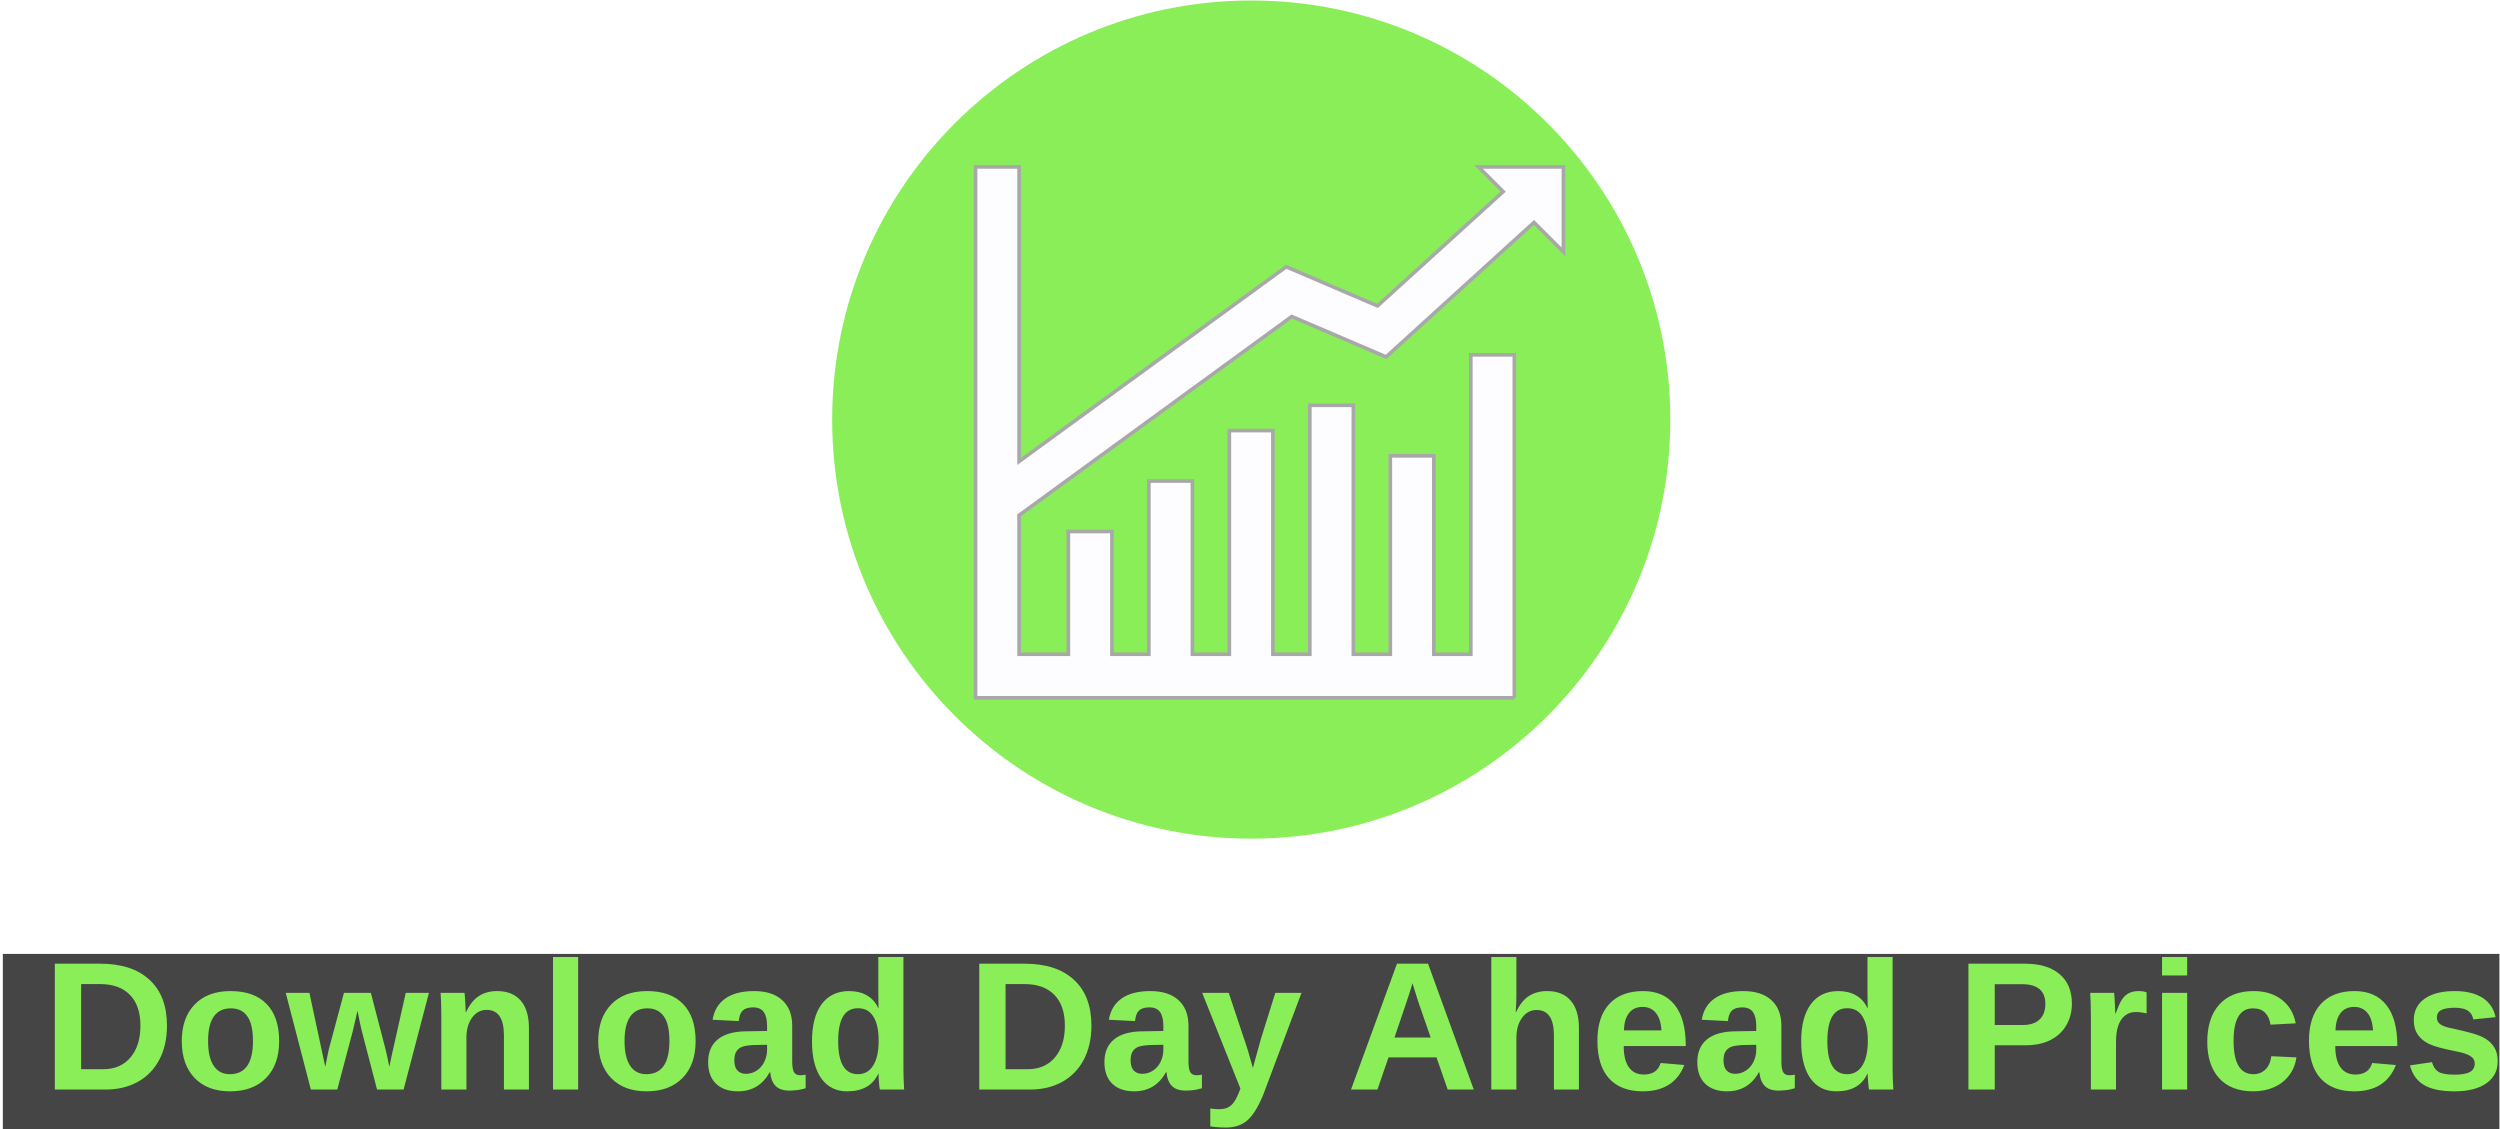
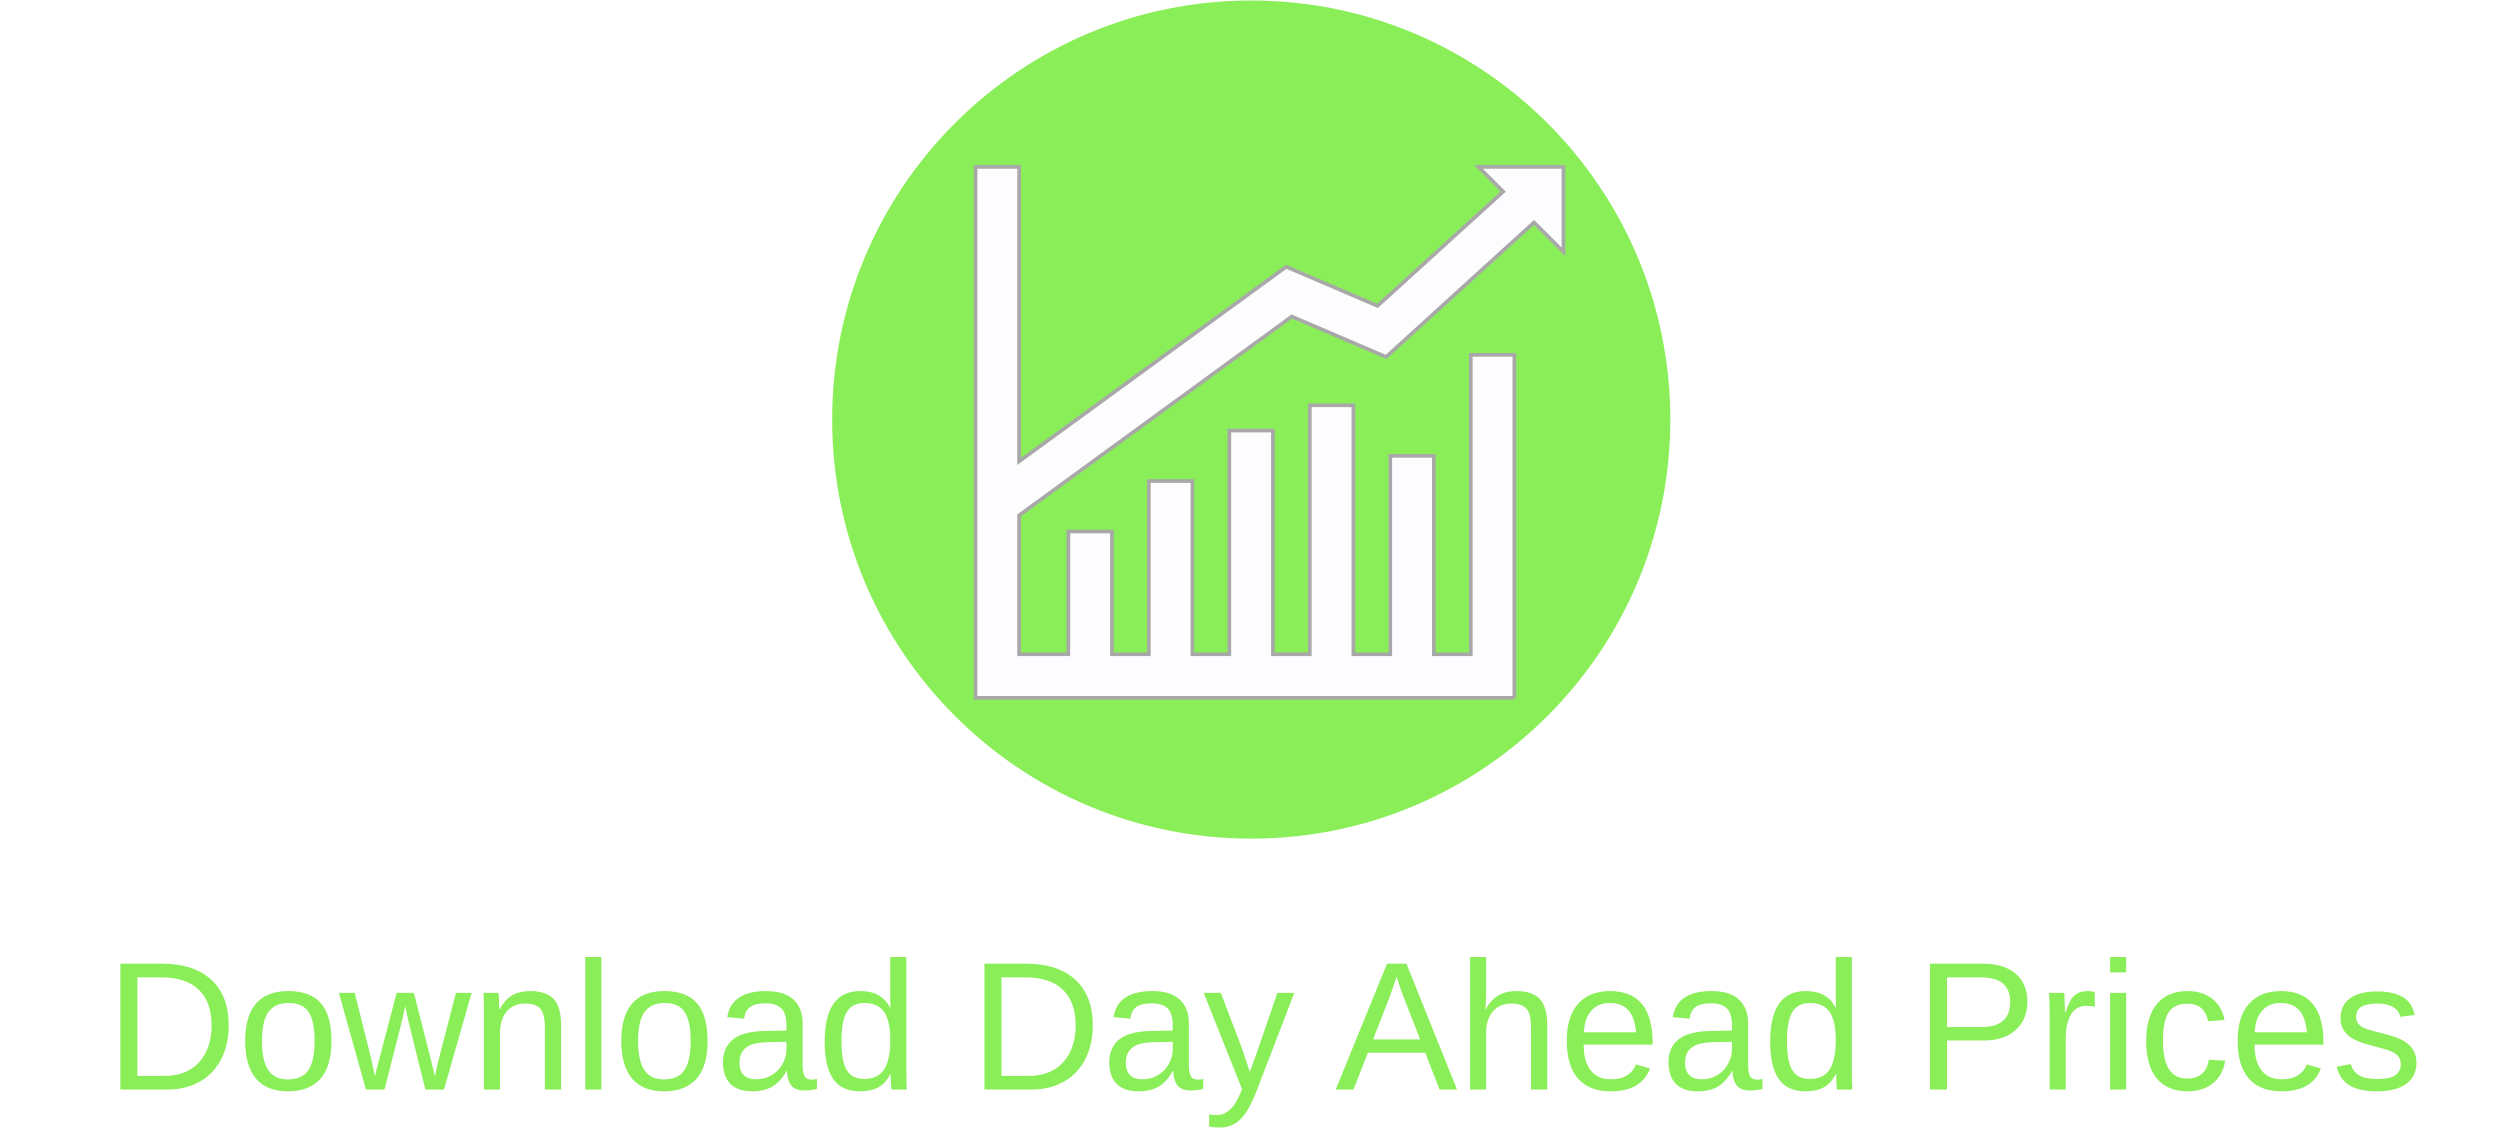
<svg xmlns="http://www.w3.org/2000/svg" version="1.1" id="Capa_1" x="0px" y="0px" viewBox="0 0 328.102 148.042" xml:space="preserve" width="328.102" height="148.042">
  <defs id="defs4209" />
-   <rect y="125.192" x="0.372" height="23.171" width="327.652" id="rect1225" style="font-style:normal;font-variant:normal;font-weight:normal;font-stretch:normal;font-size:13.333px;line-height:1.25;font-family:Arial;-inkscape-font-specification:'Arial, Normal';font-variant-ligatures:normal;font-variant-caps:normal;font-variant-numeric:normal;font-feature-settings:normal;text-align:start;letter-spacing:-0.072px;word-spacing:0px;writing-mode:lr-tb;text-anchor:start;opacity:1;fill:#454545;fill-opacity:1;fill-rule:evenodd;stroke:none;stroke-width:8.917;stroke-linecap:round;stroke-linejoin:round;stroke-miterlimit:4;stroke-dasharray:none;stroke-dashoffset:0;stroke-opacity:1;paint-order:stroke fill markers" />
  <circle id="circle3" r="55" cy="55.065" cx="164.214" style="fill:#8aee59;fill-opacity:1" />
  <g id="g4174" transform="matrix(0.4788729,0,0,0.4788729,128.0337,18.16988)" style="fill:#fdfdff;fill-opacity:1;stroke:#a8a8a8;stroke-opacity:1">
    <path style="fill:#fdfdff;fill-opacity:1;stroke:#a8a8a8;stroke-opacity:1" d="M 147.668,153.307 H 0 V 7.799 H 11.934 V 88.513 L 85.13,35.169 110.149,45.891 144.596,14.577 137.812,7.799 h 23.295 V 31.088 L 153.04,23.021 112.507,59.872 86.657,48.803 11.934,103.281 v 38.087 H 25.431 V 107.72 h 11.934 v 33.647 H 47.49 V 93.889 h 11.934 v 47.478 H 69.55 v -61.31 h 11.934 v 61.304 h 10.12 V 73.136 h 11.934 v 68.231 h 10.126 V 86.979 h 11.934 v 54.388 h 10.126 V 59.305 h 11.934 v 94.002 z" id="path4172" />
  </g>
  <g id="g4176" transform="translate(81.95492,-23.78137)">
</g>
  <g id="g4178" transform="translate(81.95492,-23.78137)">
</g>
  <g id="g4180" transform="translate(81.95492,-23.78137)">
</g>
  <g id="g4182" transform="translate(81.95492,-23.78137)">
</g>
  <g id="g4184" transform="translate(81.95492,-23.78137)">
</g>
  <g id="g4186" transform="translate(81.95492,-23.78137)">
</g>
  <g id="g4188" transform="translate(81.95492,-23.78137)">
</g>
  <g id="g4190" transform="translate(81.95492,-23.78137)">
</g>
  <g id="g4192" transform="translate(81.95492,-23.78137)">
</g>
  <g id="g4194" transform="translate(81.95492,-23.78137)">
</g>
  <g id="g4196" transform="translate(81.95492,-23.78137)">
</g>
  <g id="g4198" transform="translate(81.95492,-23.78137)">
</g>
  <g id="g4200" transform="translate(81.95492,-23.78137)">
</g>
  <g id="g4202" transform="translate(81.95492,-23.78137)">
</g>
  <g id="g4204" transform="translate(81.95492,-23.78137)">
</g>
  <g id="Artboard" transform="translate(119.7368,-163.2896)">
</g>
  <g aria-label="Download Historical Wind Data" style="font-style:normal;font-variant:normal;font-weight:normal;font-stretch:normal;font-size:13.333px;line-height:1.25;font-family:Arial;-inkscape-font-specification:'Arial, Normal';font-variant-ligatures:normal;font-variant-caps:normal;font-variant-numeric:normal;font-feature-settings:normal;text-align:start;letter-spacing:0px;word-spacing:0px;writing-mode:lr-tb;text-anchor:start;fill:#000000;fill-opacity:1;stroke:none" id="text4854" transform="translate(-174.7126,-275.6259)" />
-   <text xml:space="preserve" style="font-style:normal;font-variant:normal;font-weight:bold;font-stretch:normal;font-size:24px;line-height:1.25;font-family:Arial;-inkscape-font-specification:'Arial, Bold';font-variant-ligatures:normal;font-variant-caps:normal;font-variant-numeric:normal;font-feature-settings:normal;text-align:start;letter-spacing:0px;word-spacing:0px;writing-mode:lr-tb;text-anchor:start;fill:#8aee59;fill-opacity:1;stroke:none" id="text846" y="142.993" x="5.584">
-     <tspan id="tspan844" x="5.584" y="142.993">Download Day Ahead Prices</tspan>
+   <g id="g4176-1" transform="translate(81.95492,-23.78137)">
+ </g>
+   <g id="g4178-3" transform="translate(81.95492,-23.78137)">
+ </g>
+   <g id="g4180-2" transform="translate(81.95492,-23.78137)">
+ </g>
+   <g id="g4182-4" transform="translate(81.95492,-23.78137)">
+ </g>
+   <g id="g4184-8" transform="translate(81.95492,-23.78137)">
+ </g>
+   <g id="g4186-8" transform="translate(81.95492,-23.78137)">
+ </g>
+   <g id="g4188-2" transform="translate(81.95492,-23.78137)">
+ </g>
+   <g id="g4190-3" transform="translate(81.95492,-23.78137)">
+ </g>
+   <g id="g4192-7" transform="translate(81.95492,-23.78137)">
+ </g>
+   <g id="g4194-6" transform="translate(81.95492,-23.78137)">
+ </g>
+   <g id="g4196-6" transform="translate(81.95492,-23.78137)">
+ </g>
+   <g id="g4198-8" transform="translate(81.95492,-23.78137)">
+ </g>
+   <g id="g4200-4" transform="translate(81.95492,-23.78137)">
+ </g>
+   <g id="g4202-8" transform="translate(81.95492,-23.78137)">
+ </g>
+   <g id="g4204-5" transform="translate(81.95492,-23.78137)">
+ </g>
+   <g id="Artboard-2" transform="translate(119.7368,-163.2896)">
+ </g>
+   <g aria-label="Download Historical Wind Data" style="font-style:normal;font-variant:normal;font-weight:normal;font-stretch:normal;font-size:13.333px;line-height:1.25;font-family:Arial;-inkscape-font-specification:'Arial, Normal';font-variant-ligatures:normal;font-variant-caps:normal;font-variant-numeric:normal;font-feature-settings:normal;text-align:start;letter-spacing:0px;word-spacing:0px;writing-mode:lr-tb;text-anchor:start;fill:#000000;fill-opacity:1;stroke:none" id="text4854-6" transform="translate(-174.7126,-275.6259)" />
+   <text xml:space="preserve" style="font-style:normal;font-variant:normal;font-weight:normal;font-stretch:normal;font-size:24px;line-height:1.25;font-family:Arial;-inkscape-font-specification:'Arial, Normal';font-variant-ligatures:normal;font-variant-caps:normal;font-variant-numeric:normal;font-feature-settings:normal;text-align:start;letter-spacing:0px;word-spacing:0px;writing-mode:lr-tb;text-anchor:start;fill:#8aee59;fill-opacity:1;stroke:none;" id="text846" y="142.993" x="13.83">
+     <tspan id="tspan844" x="13.83" y="142.993">Download Day Ahead Prices</tspan>
  </text>
</svg>
